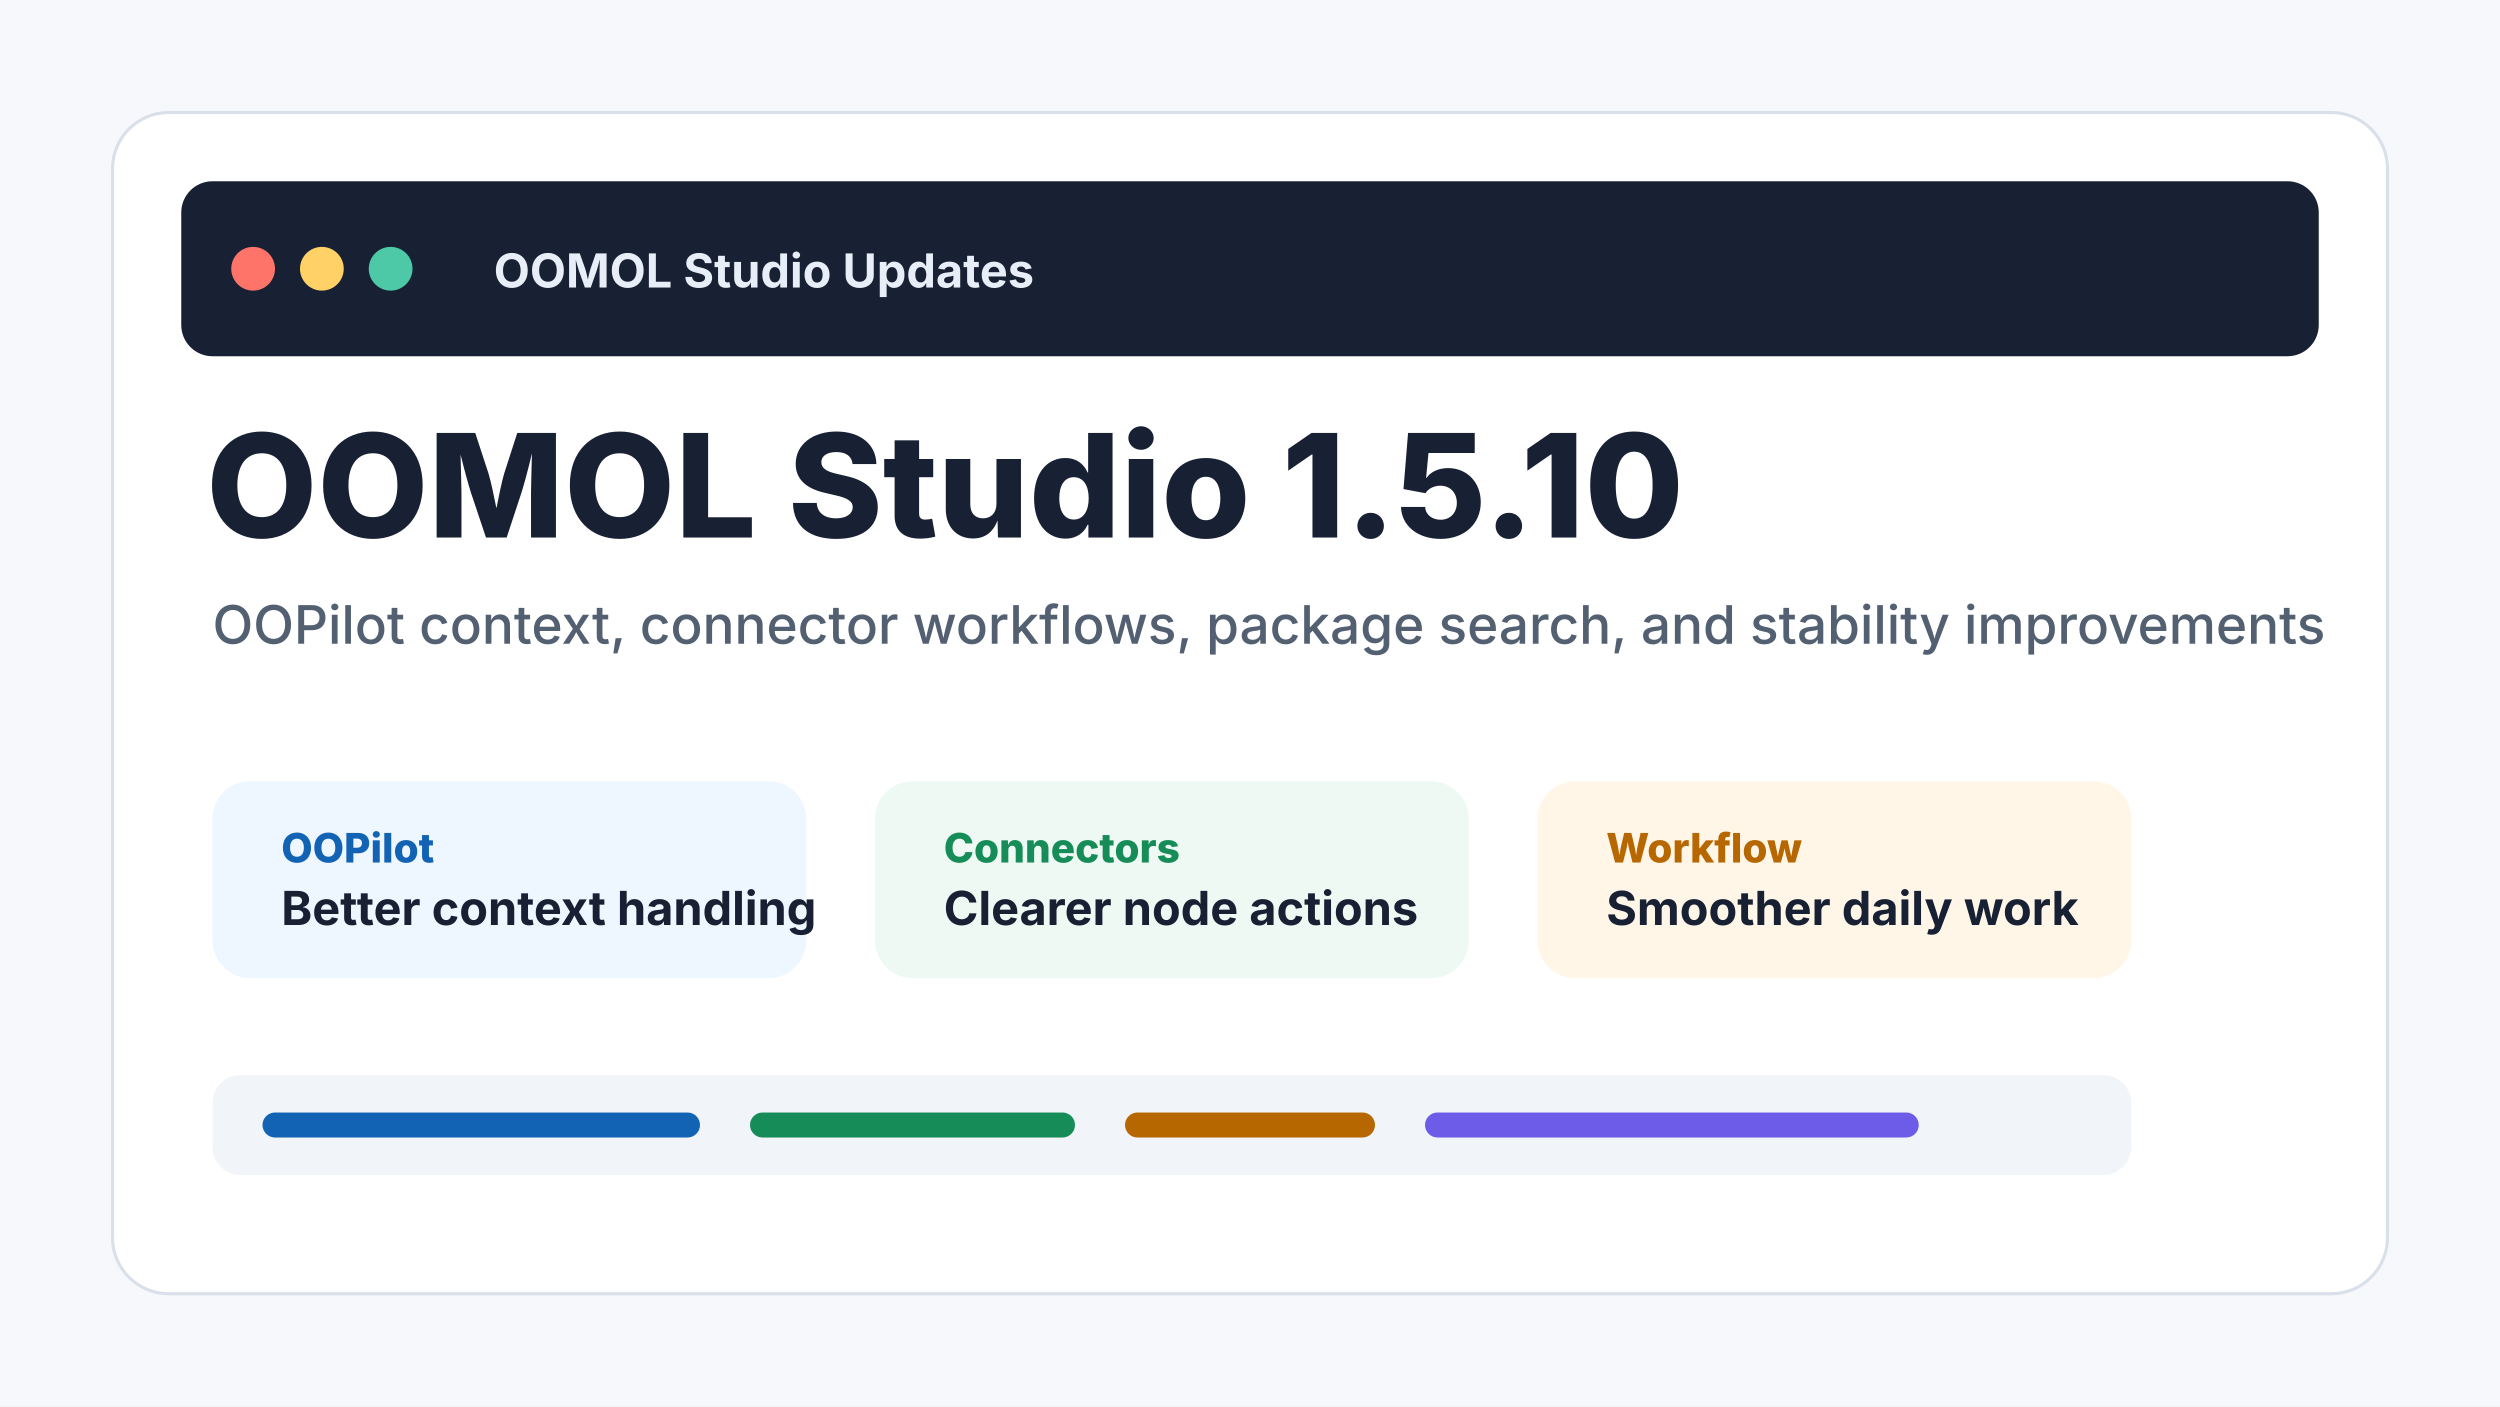
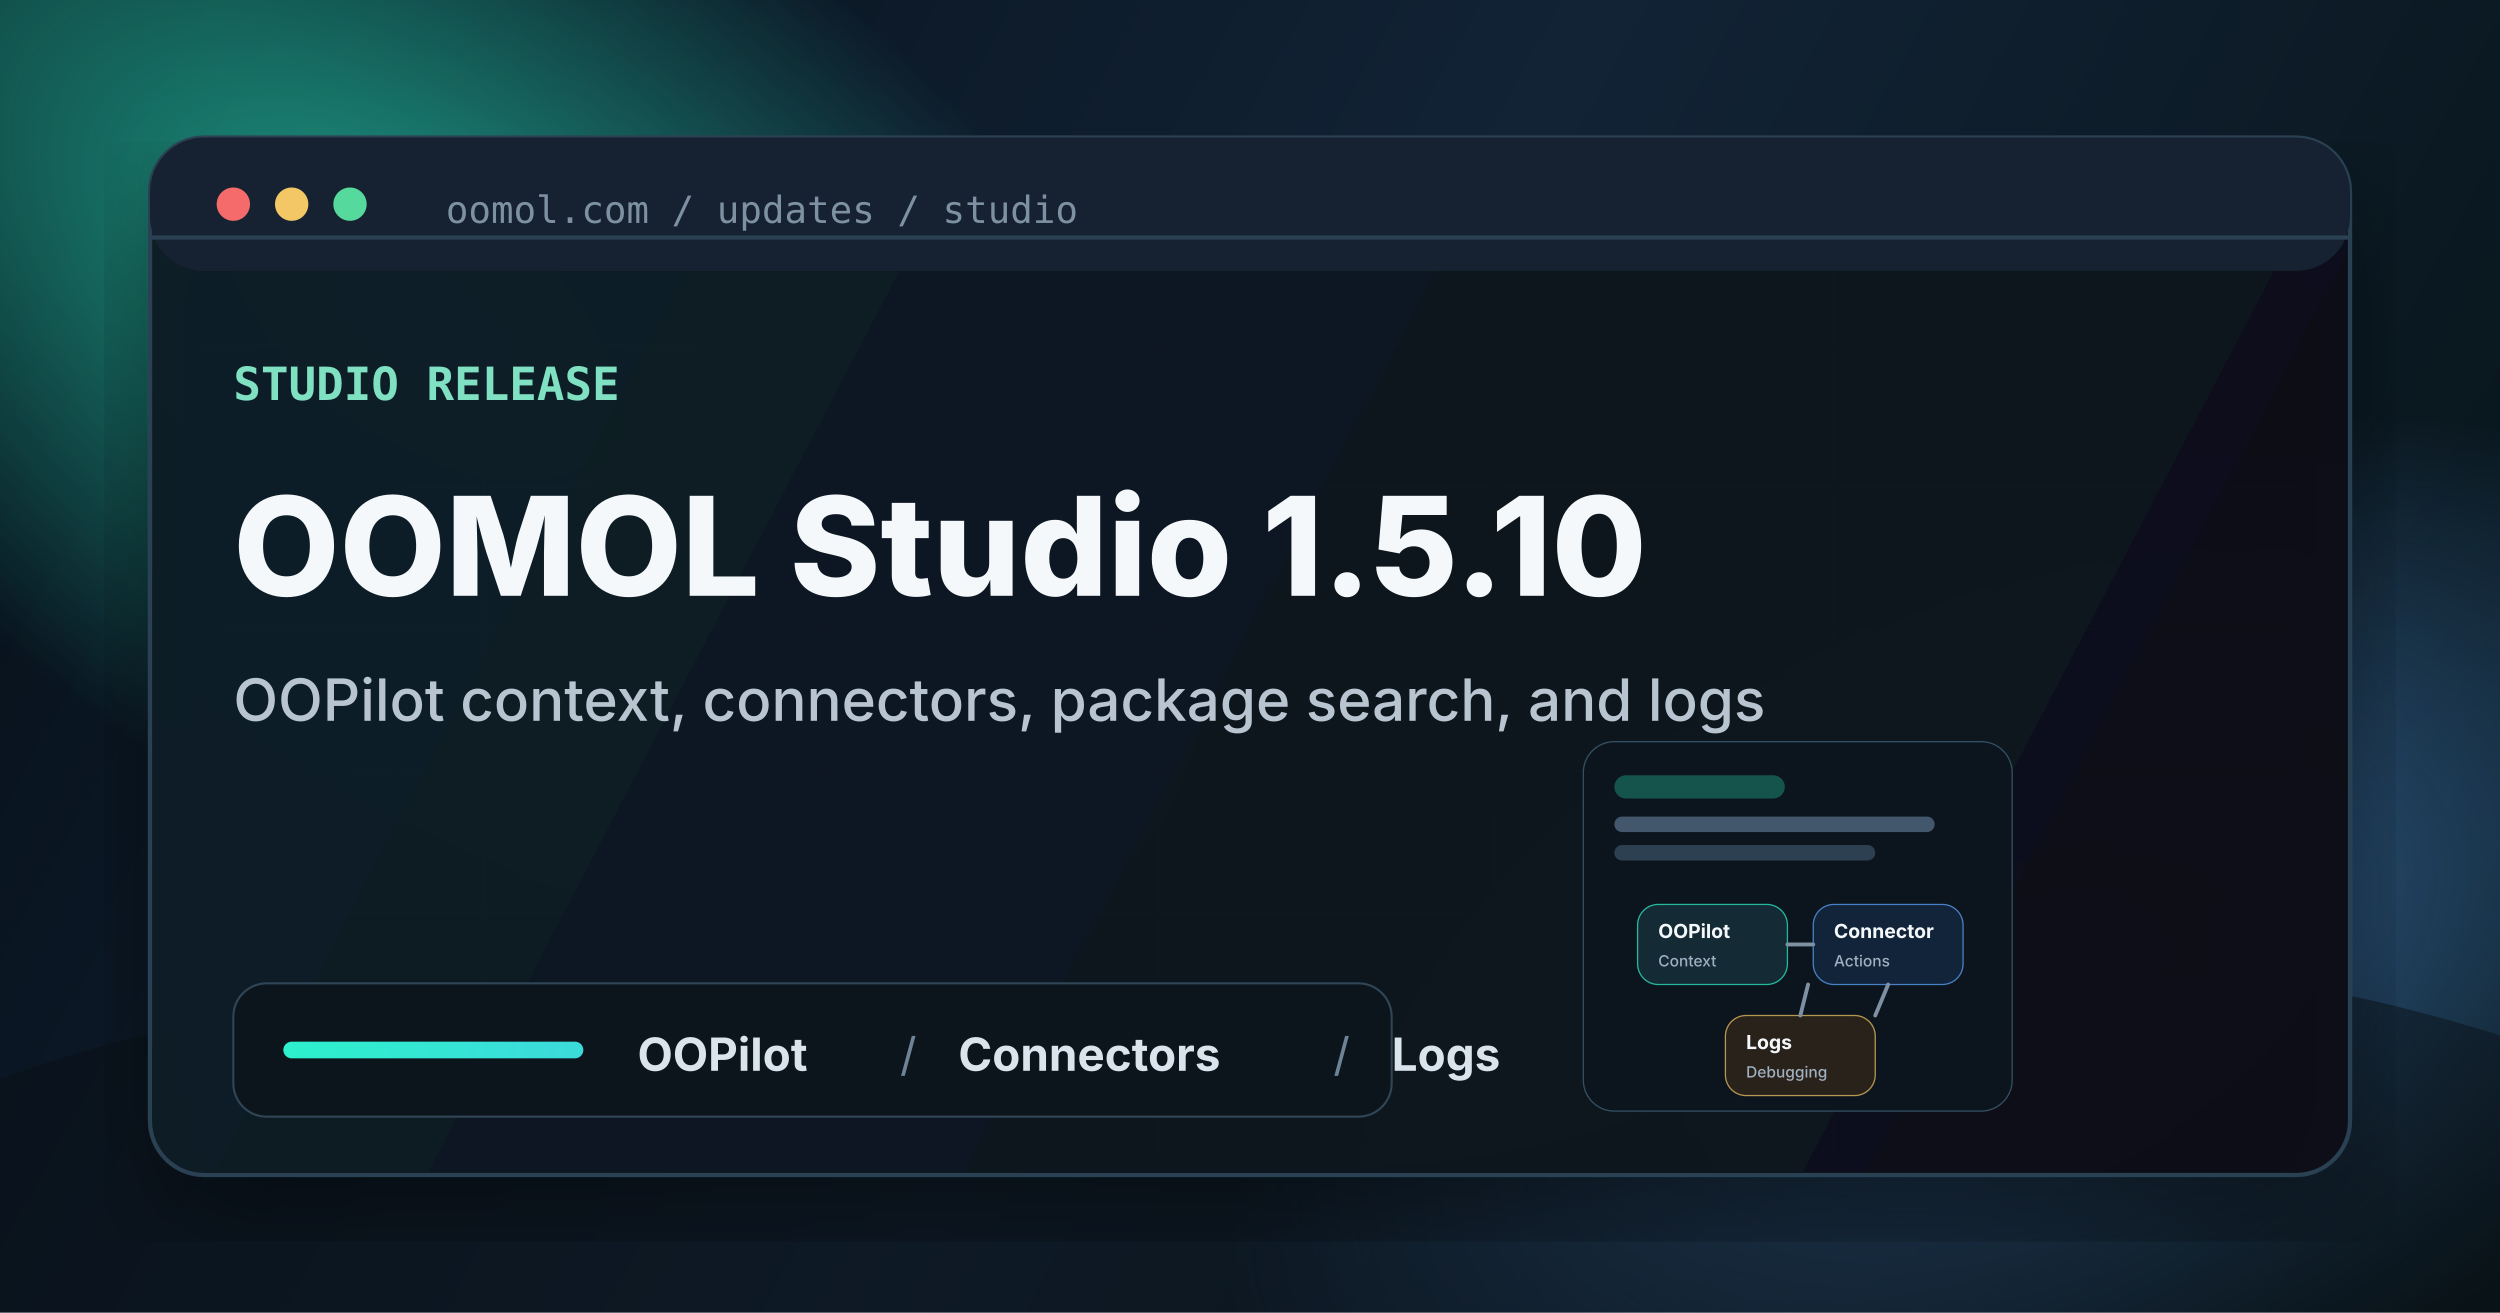
- <svg xmlns="http://www.w3.org/2000/svg" width="1600" height="900" viewBox="0 0 1600 900" fill="none">
-   <rect width="1600" height="900" fill="#F6F8FB" />
-   <rect x="72" y="72" width="1456" height="756" rx="36" fill="#FFFFFF" />
-   <rect x="72" y="72" width="1456" height="756" rx="36" stroke="#D9E0EA" stroke-width="2" />
-   <rect x="116" y="116" width="1368" height="112" rx="20" fill="#182033" />
-   <circle cx="162" cy="172" r="14" fill="#FF7468" />
-   <circle cx="206" cy="172" r="14" fill="#FFD166" />
-   <circle cx="250" cy="172" r="14" fill="#4EC9A7" />
-   <text x="316" y="184" fill="#E8EEF7" font-family="Inter, Arial, sans-serif" font-size="30" font-weight="700">OOMOL Studio Updates</text>
-   <text x="132" y="344" fill="#182033" font-family="Inter, Arial, sans-serif" font-size="92" font-weight="800">OOMOL Studio 1.5.10</text>
-   <text x="136" y="412" fill="#526071" font-family="Inter, Arial, sans-serif" font-size="34" font-weight="500">OOPilot context, connector workflows, package search, and stability improvements</text>
-   <rect x="136" y="500" width="380" height="126" rx="24" fill="#EEF6FF" />
-   <rect x="560" y="500" width="380" height="126" rx="24" fill="#EEF9F3" />
-   <rect x="984" y="500" width="380" height="126" rx="24" fill="#FFF6E8" />
-   <text x="180" y="552" fill="#1263B3" font-family="Inter, Arial, sans-serif" font-size="26" font-weight="800">OOPilot</text>
-   <text x="180" y="592" fill="#182033" font-family="Inter, Arial, sans-serif" font-size="30" font-weight="700">Better context handling</text>
-   <text x="604" y="552" fill="#168C58" font-family="Inter, Arial, sans-serif" font-size="26" font-weight="800">Connectors</text>
-   <text x="604" y="592" fill="#182033" font-family="Inter, Arial, sans-serif" font-size="30" font-weight="700">Clearer node actions</text>
-   <text x="1028" y="552" fill="#B76700" font-family="Inter, Arial, sans-serif" font-size="26" font-weight="800">Workflow</text>
-   <text x="1028" y="592" fill="#182033" font-family="Inter, Arial, sans-serif" font-size="30" font-weight="700">Smoother daily work</text>
-   <rect x="136" y="688" width="1228" height="64" rx="18" fill="#F1F4F8" />
-   <rect x="168" y="712" width="280" height="16" rx="8" fill="#1263B3" />
-   <rect x="480" y="712" width="208" height="16" rx="8" fill="#168C58" />
-   <rect x="720" y="712" width="160" height="16" rx="8" fill="#B76700" />
-   <rect x="912" y="712" width="316" height="16" rx="8" fill="#6C5CE7" />
+ <svg xmlns="http://www.w3.org/2000/svg" width="1200" height="630" viewBox="0 0 1200 630" fill="none">
+   <defs>
+     <linearGradient id="bg" x1="64" y1="32" x2="1120" y2="612" gradientUnits="userSpaceOnUse">
+       <stop stop-color="#07111B" />
+       <stop offset="0.5" stop-color="#122336" />
+       <stop offset="1" stop-color="#071418" />
+     </linearGradient>
+     <radialGradient id="glowA" cx="0" cy="0" r="1" gradientUnits="userSpaceOnUse" gradientTransform="translate(198 152) rotate(34.6) scale(460 246)">
+       <stop stop-color="#2BF4C9" stop-opacity="0.62" />
+       <stop offset="1" stop-color="#2BF4C9" stop-opacity="0" />
+     </radialGradient>
+     <radialGradient id="glowB" cx="0" cy="0" r="1" gradientUnits="userSpaceOnUse" gradientTransform="translate(974 476) rotate(154.5) scale(416 236)">
+       <stop stop-color="#5CA8FF" stop-opacity="0.52" />
+       <stop offset="1" stop-color="#5CA8FF" stop-opacity="0" />
+     </radialGradient>
+     <linearGradient id="panel" x1="91" y1="75" x2="1034" y2="568" gradientUnits="userSpaceOnUse">
+       <stop stop-color="#101D28" stop-opacity="0.98" />
+       <stop offset="1" stop-color="#091017" stop-opacity="0.98" />
+     </linearGradient>
+     <linearGradient id="accent" x1="114" y1="506" x2="1084" y2="506" gradientUnits="userSpaceOnUse">
+       <stop stop-color="#2BF4C9" />
+       <stop offset="0.5" stop-color="#5CA8FF" />
+       <stop offset="1" stop-color="#F3C766" />
+     </linearGradient>
+     <filter id="shadow" x="50" y="44" width="1100" height="552" filterUnits="userSpaceOnUse" color-interpolation-filters="sRGB">
+       <feDropShadow dx="0" dy="24" stdDeviation="28" flood-color="#000000" flood-opacity="0.42" />
+     </filter>
+   </defs>
+   <rect width="1200" height="630" fill="url(#bg)" />
+   <rect width="1200" height="630" fill="url(#glowA)" />
+   <rect width="1200" height="630" fill="url(#glowB)" />
+   <path d="M0 518C147 463 264 482 407 522C562 565 683 584 836 517C967 459 1060 453 1200 497V630H0V518Z" fill="#0B1016" fill-opacity="0.5" />
+   <g opacity="0.16">
+     <path d="M96 166H1104" stroke="#D6DEE6" />
+     <path d="M96 234H1104" stroke="#D6DEE6" />
+     <path d="M96 302H1104" stroke="#D6DEE6" />
+     <path d="M96 370H1104" stroke="#D6DEE6" />
+     <path d="M96 438H1104" stroke="#D6DEE6" />
+     <path d="M232 76V554" stroke="#D6DEE6" />
+     <path d="M394 76V554" stroke="#D6DEE6" />
+     <path d="M556 76V554" stroke="#D6DEE6" />
+     <path d="M718 76V554" stroke="#D6DEE6" />
+     <path d="M880 76V554" stroke="#D6DEE6" />
+   </g>
+   <g filter="url(#shadow)">
+     <rect x="72" y="66" width="1056" height="498" rx="26" fill="url(#panel)" stroke="#2B4052" stroke-width="2" />
+     <rect x="72" y="66" width="1056" height="64" rx="26" fill="#172430" />
+     <path d="M72 114H1128" stroke="#2B4052" stroke-width="2" />
+     <circle cx="112" cy="98" r="8" fill="#F56B6B" />
+     <circle cx="140" cy="98" r="8" fill="#F3C766" />
+     <circle cx="168" cy="98" r="8" fill="#54D99C" />
+   </g>
+   <text x="214" y="107" fill="#7E91A3" font-family="Menlo, Consolas, monospace" font-size="18">oomol.com / updates / studio</text>
+   <text x="112" y="192" fill="#7FE0C2" font-family="Menlo, Consolas, monospace" font-size="22" font-weight="700">STUDIO RELEASE</text>
+   <text x="112" y="286" fill="#F5F8FA" font-family="Inter, Arial, 'PingFang SC', 'Microsoft YaHei', sans-serif" font-size="66" font-weight="800">OOMOL Studio 1.5.10</text>
+   <text x="112" y="346" fill="#B8C5D1" font-family="Inter, Arial, 'PingFang SC', 'Microsoft YaHei', sans-serif" font-size="28" font-weight="500">OOPilot context, connectors, package search, and logs</text>
+   <rect x="112" y="472" width="556" height="64" rx="16" fill="#0D151C" stroke="#304657" />
+   <path d="M140 504H276" stroke="url(#accent)" stroke-width="8" stroke-linecap="round" />
+   <text x="306" y="514" fill="#D9E4EC" font-family="Inter, Arial, 'PingFang SC', 'Microsoft YaHei', sans-serif" font-size="22" font-weight="650">OOPilot</text>
+   <text x="432" y="514" fill="#6E8496" font-family="Inter, Arial, sans-serif" font-size="22">/</text>
+   <text x="460" y="514" fill="#D9E4EC" font-family="Inter, Arial, 'PingFang SC', 'Microsoft YaHei', sans-serif" font-size="22" font-weight="650">Connectors</text>
+   <text x="640" y="514" fill="#6E8496" font-family="Inter, Arial, sans-serif" font-size="22">/</text>
+   <text x="668" y="514" fill="#D9E4EC" font-family="Inter, Arial, 'PingFang SC', 'Microsoft YaHei', sans-serif" font-size="22" font-weight="650">Logs</text>
+   <g transform="translate(760 356) scale(0.62)">
+     <rect x="0" y="0" width="332" height="286" rx="24" fill="#0C151D" stroke="#345064" />
+     <rect x="24" y="26" width="132" height="18" rx="9" fill="#2BF4C9" fill-opacity="0.28" />
+     <rect x="24" y="58" width="248" height="12" rx="6" fill="#42576B" />
+     <rect x="24" y="80" width="202" height="12" rx="6" fill="#2D4051" />
+     <rect x="42" y="126" width="116" height="62" rx="16" fill="#142B36" stroke="#2BF4C9" stroke-opacity="0.72" />
+     <text x="58" y="152" fill="#F5F8FA" font-family="Inter, Arial, 'PingFang SC', 'Microsoft YaHei', sans-serif" font-size="15" font-weight="750">OOPilot</text>
+     <text x="58" y="174" fill="#9FB0C0" font-family="Inter, Arial, 'PingFang SC', 'Microsoft YaHei', sans-serif" font-size="12" font-weight="550">Context</text>
+     <rect x="178" y="126" width="116" height="62" rx="16" fill="#12243A" stroke="#5CA8FF" stroke-opacity="0.72" />
+     <text x="194" y="152" fill="#F5F8FA" font-family="Inter, Arial, 'PingFang SC', 'Microsoft YaHei', sans-serif" font-size="15" font-weight="750">Connector</text>
+     <text x="194" y="174" fill="#9FB0C0" font-family="Inter, Arial, 'PingFang SC', 'Microsoft YaHei', sans-serif" font-size="12" font-weight="550">Actions</text>
+     <rect x="110" y="212" width="116" height="62" rx="16" fill="#29221B" stroke="#F3C766" stroke-opacity="0.72" />
+     <text x="126" y="238" fill="#F5F8FA" font-family="Inter, Arial, 'PingFang SC', 'Microsoft YaHei', sans-serif" font-size="15" font-weight="750">Logs</text>
+     <text x="126" y="260" fill="#9FB0C0" font-family="Inter, Arial, 'PingFang SC', 'Microsoft YaHei', sans-serif" font-size="12" font-weight="550">Debugging</text>
+     <path d="M158 157H178" stroke="#7E91A3" stroke-width="3" stroke-linecap="round" />
+     <path d="M174 188L168 212" stroke="#7E91A3" stroke-width="3" stroke-linecap="round" />
+     <path d="M236 188L226 212" stroke="#7E91A3" stroke-width="3" stroke-linecap="round" />
+   </g>
</svg>
